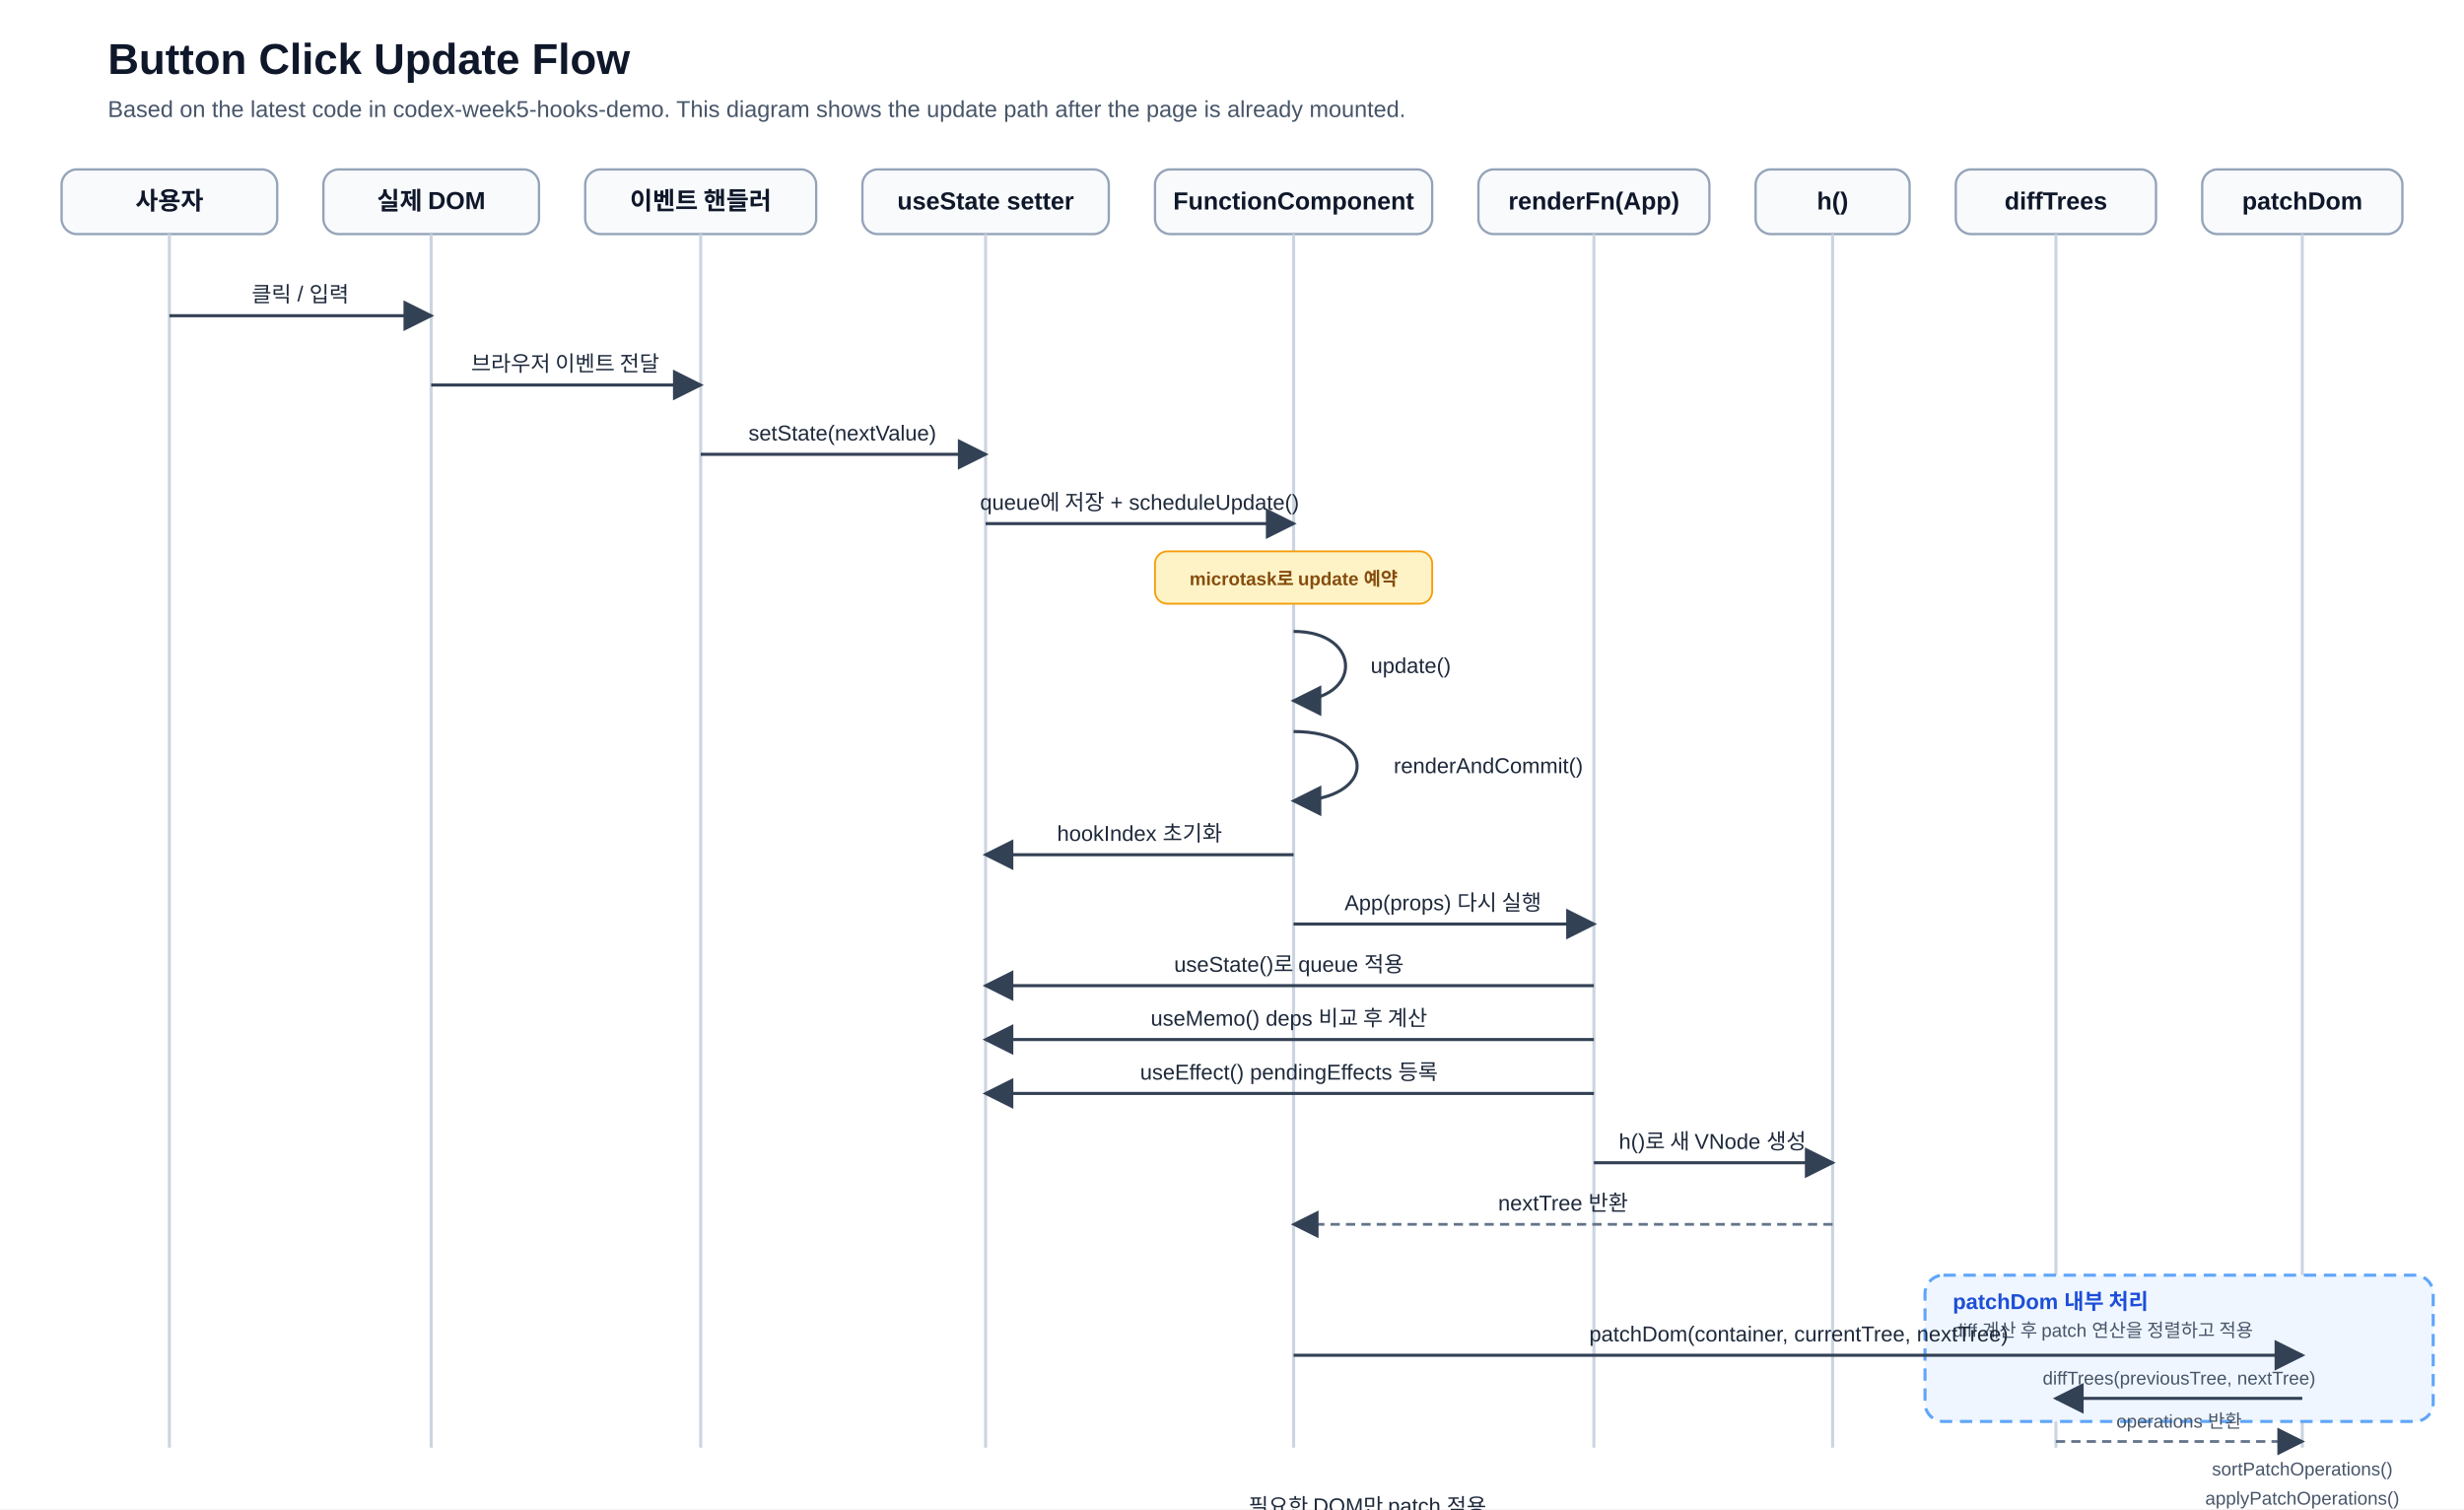
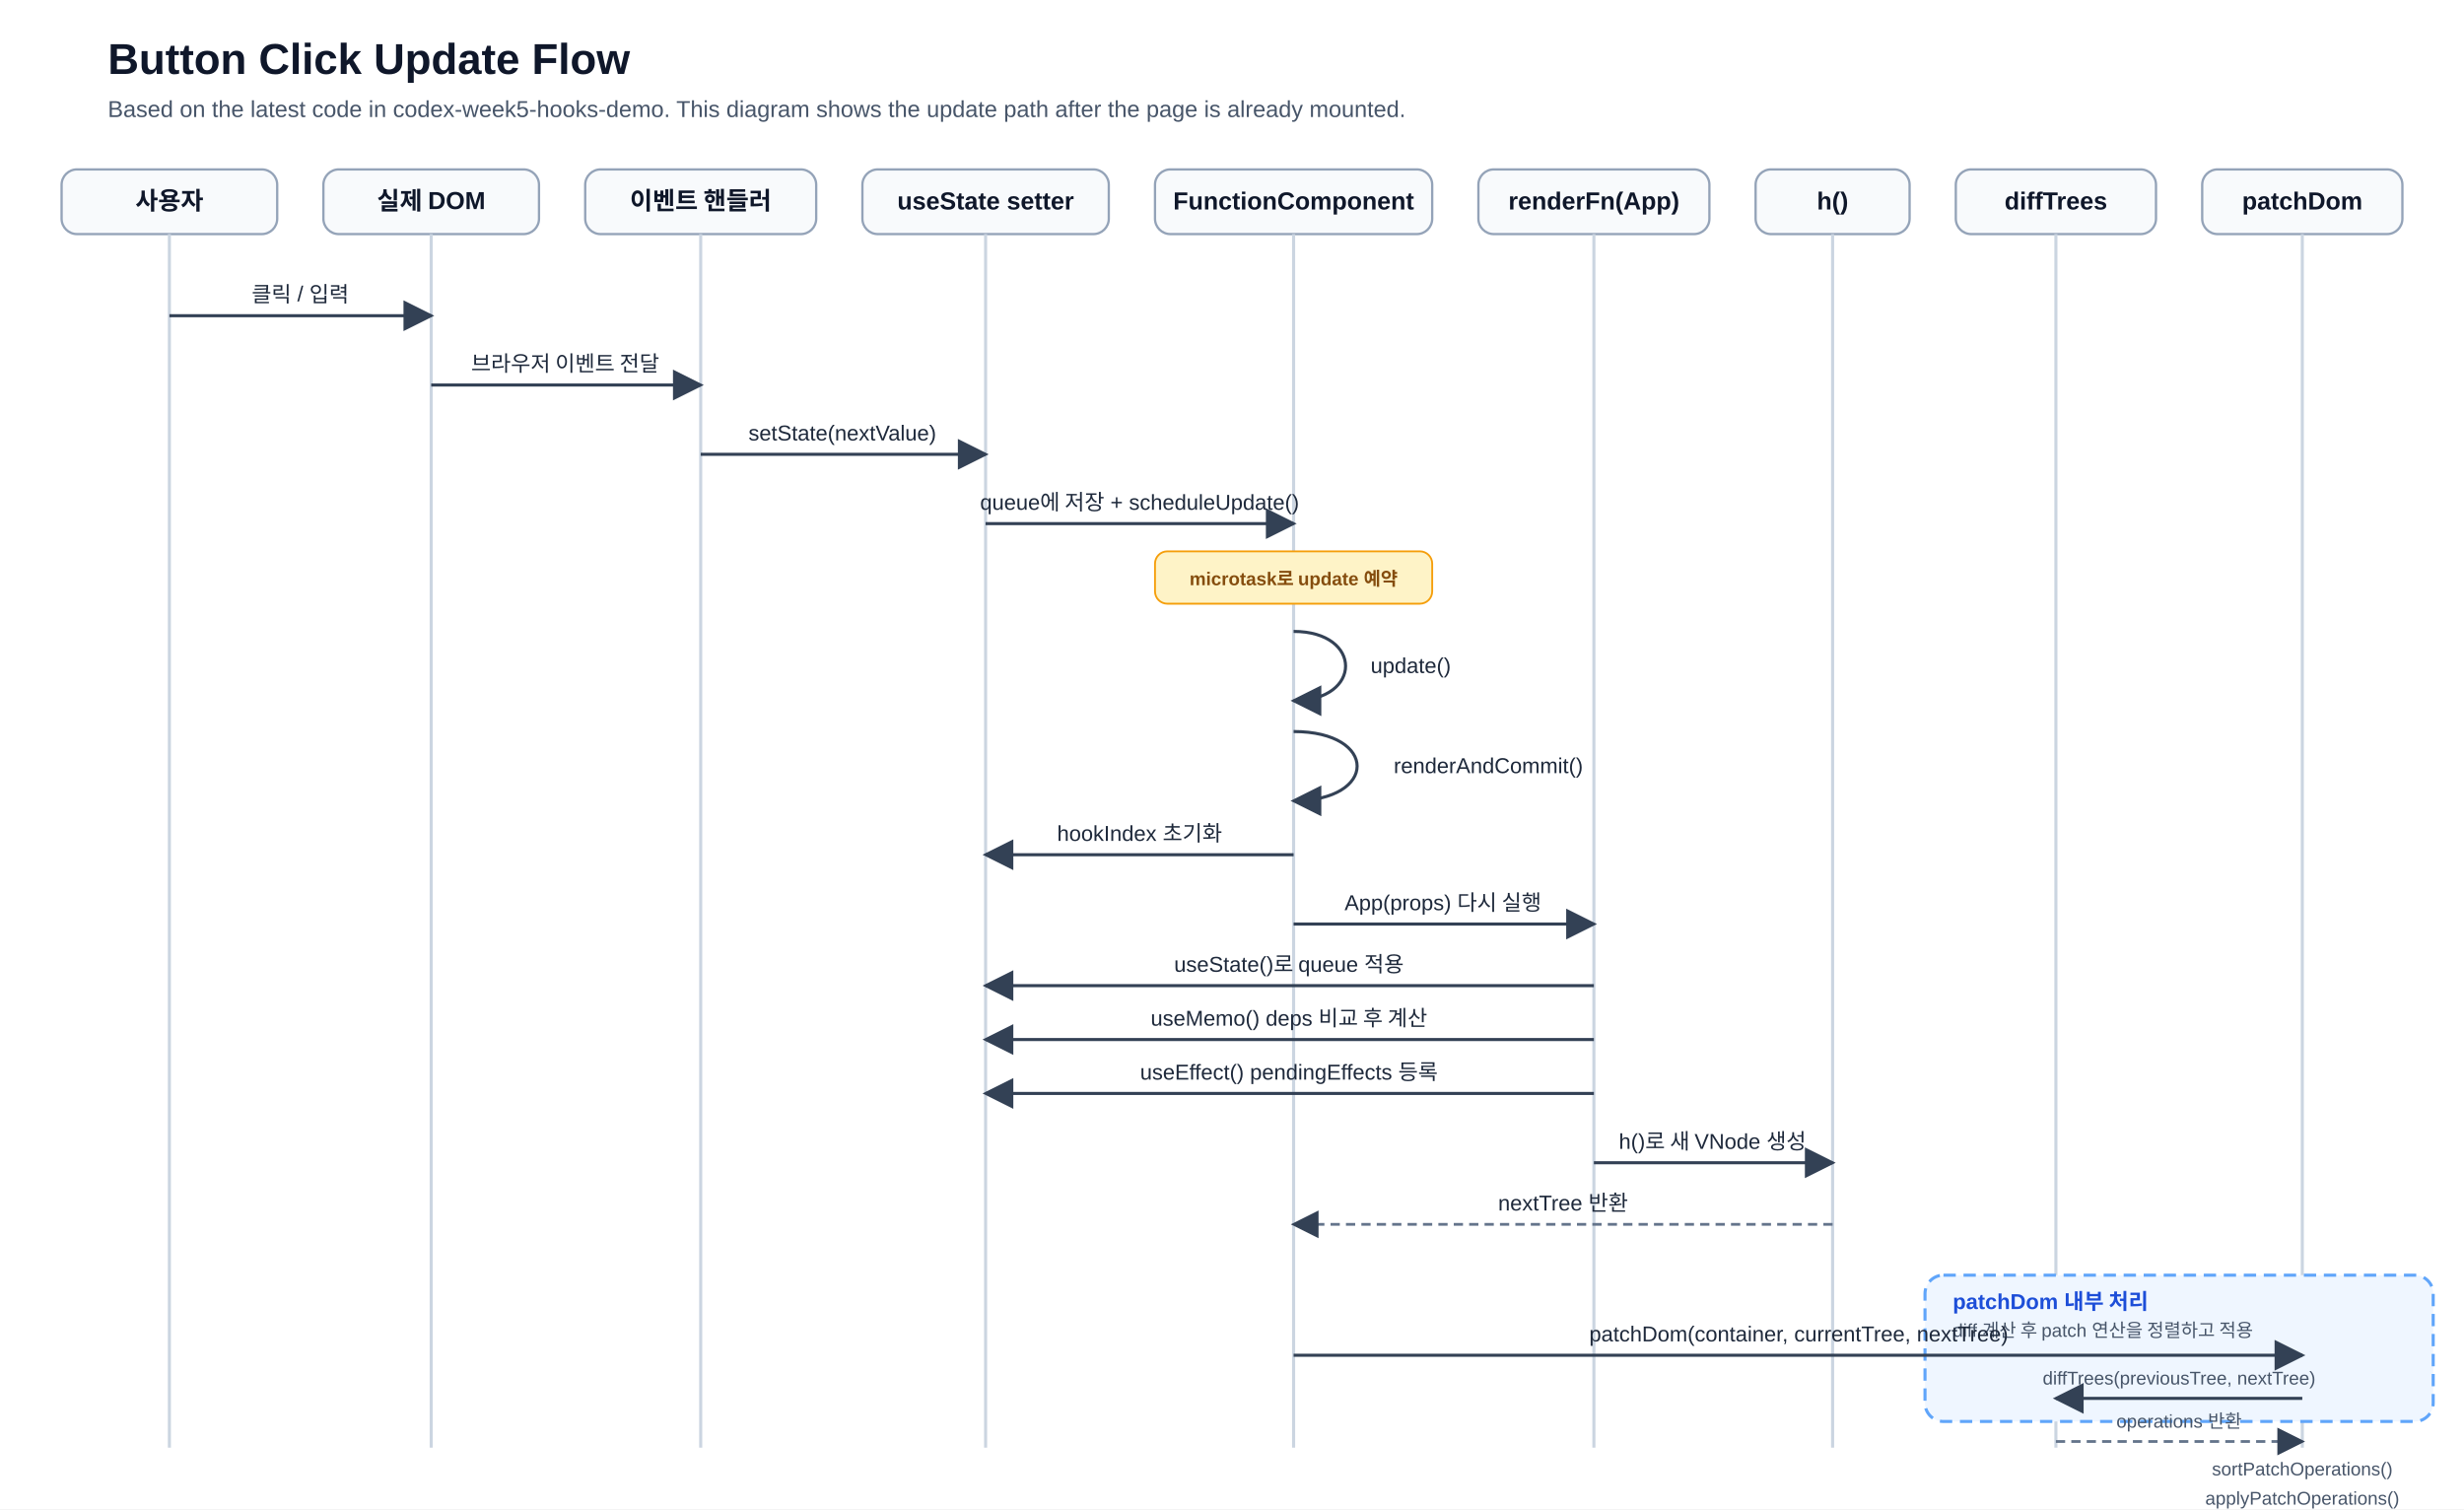
<svg xmlns="http://www.w3.org/2000/svg" width="1600" height="980" viewBox="0 0 1600 980" fill="none">
  <defs>
    <marker id="arrow" markerWidth="10" markerHeight="10" refX="9" refY="5" orient="auto" markerUnits="strokeWidth">
      <path d="M0 0L10 5L0 10V0Z" fill="#334155" />
    </marker>
    <style>
      .title { font: 700 28px 'Segoe UI', Arial, sans-serif; fill: #0f172a; }
      .subtitle { font: 400 15px 'Segoe UI', Arial, sans-serif; fill: #475569; }
      .laneTitle { font: 600 16px 'Segoe UI', Arial, sans-serif; fill: #0f172a; }
      .label { font: 500 14px 'Segoe UI', Arial, sans-serif; fill: #1e293b; }
      .small { font: 400 12px 'Segoe UI', Arial, sans-serif; fill: #475569; }
      .groupLabel { font: 700 14px 'Segoe UI', Arial, sans-serif; fill: #1d4ed8; }
      .note { font: 600 12px 'Segoe UI', Arial, sans-serif; fill: #854d0e; }
      .box { fill: #f8fafc; stroke: #94a3b8; stroke-width: 1.5; rx: 10; }
      .noteBox { fill: #fef3c7; stroke: #f59e0b; stroke-width: 1.2; rx: 8; }
      .groupBox { fill: #eff6ff; stroke: #60a5fa; stroke-width: 2; stroke-dasharray: 8 5; rx: 12; }
      .lane { stroke: #cbd5e1; stroke-width: 2; }
      .arrow { stroke: #334155; stroke-width: 2; marker-end: url(#arrow); }
      .return { stroke: #64748b; stroke-width: 1.8; stroke-dasharray: 6 4; marker-end: url(#arrow); }
    </style>
  </defs>
  <rect x="0" y="0" width="1600" height="980" fill="#ffffff" />
  <text x="70" y="48" class="title">Button Click Update Flow</text>
  <text x="70" y="76" class="subtitle">Based on the latest code in codex-week5-hooks-demo. This diagram shows the update path after the page is already mounted.</text>
  <g transform="translate(40,110)">
    <rect x="0" y="0" width="140" height="42" class="box" />
    <text x="70" y="26" text-anchor="middle" class="laneTitle">사용자</text>
    <rect x="170" y="0" width="140" height="42" class="box" />
    <text x="240" y="26" text-anchor="middle" class="laneTitle">실제 DOM</text>
    <rect x="340" y="0" width="150" height="42" class="box" />
    <text x="415" y="26" text-anchor="middle" class="laneTitle">이벤트 핸들러</text>
    <rect x="520" y="0" width="160" height="42" class="box" />
    <text x="600" y="26" text-anchor="middle" class="laneTitle">useState setter</text>
    <rect x="710" y="0" width="180" height="42" class="box" />
    <text x="800" y="26" text-anchor="middle" class="laneTitle">FunctionComponent</text>
    <rect x="920" y="0" width="150" height="42" class="box" />
    <text x="995" y="26" text-anchor="middle" class="laneTitle">renderFn(App)</text>
    <rect x="1100" y="0" width="100" height="42" class="box" />
    <text x="1150" y="26" text-anchor="middle" class="laneTitle">h()</text>
    <rect x="1230" y="0" width="130" height="42" class="box" />
    <text x="1295" y="26" text-anchor="middle" class="laneTitle">diffTrees</text>
    <rect x="1390" y="0" width="130" height="42" class="box" />
    <text x="1455" y="26" text-anchor="middle" class="laneTitle">patchDom</text>
    <line x1="70" y1="42" x2="70" y2="830" class="lane" />
    <line x1="240" y1="42" x2="240" y2="830" class="lane" />
    <line x1="415" y1="42" x2="415" y2="830" class="lane" />
    <line x1="600" y1="42" x2="600" y2="830" class="lane" />
    <line x1="800" y1="42" x2="800" y2="830" class="lane" />
    <line x1="995" y1="42" x2="995" y2="830" class="lane" />
    <line x1="1150" y1="42" x2="1150" y2="830" class="lane" />
    <line x1="1295" y1="42" x2="1295" y2="830" class="lane" />
    <line x1="1455" y1="42" x2="1455" y2="830" class="lane" />
    <line x1="70" y1="95" x2="240" y2="95" class="arrow" />
    <text x="155" y="86" text-anchor="middle" class="label">클릭 / 입력</text>
    <line x1="240" y1="140" x2="415" y2="140" class="arrow" />
    <text x="327" y="131" text-anchor="middle" class="label">브라우저 이벤트 전달</text>
    <line x1="415" y1="185" x2="600" y2="185" class="arrow" />
    <text x="507" y="176" text-anchor="middle" class="label">setState(nextValue)</text>
    <line x1="600" y1="230" x2="800" y2="230" class="arrow" />
    <text x="700" y="221" text-anchor="middle" class="label">queue에 저장 + scheduleUpdate()</text>
    <rect x="710" y="248" width="180" height="34" class="noteBox" />
    <text x="800" y="270" text-anchor="middle" class="note">microtask로 update 예약</text>
    <path d="M800 300 C845 300, 845 345, 800 345" class="arrow" />
    <text x="850" y="327" class="label">update()</text>
    <path d="M800 365 C855 365, 855 410, 800 410" class="arrow" />
    <text x="865" y="392" class="label">renderAndCommit()</text>
    <line x1="800" y1="445" x2="600" y2="445" class="arrow" />
    <text x="700" y="436" text-anchor="middle" class="label">hookIndex 초기화</text>
    <line x1="800" y1="490" x2="995" y2="490" class="arrow" />
    <text x="897" y="481" text-anchor="middle" class="label">App(props) 다시 실행</text>
    <line x1="995" y1="530" x2="600" y2="530" class="arrow" />
    <text x="797" y="521" text-anchor="middle" class="label">useState()로 queue 적용</text>
    <line x1="995" y1="565" x2="600" y2="565" class="arrow" />
    <text x="797" y="556" text-anchor="middle" class="label">useMemo() deps 비교 후 계산</text>
    <line x1="995" y1="600" x2="600" y2="600" class="arrow" />
    <text x="797" y="591" text-anchor="middle" class="label">useEffect() pendingEffects 등록</text>
    <line x1="995" y1="645" x2="1150" y2="645" class="arrow" />
    <text x="1072" y="636" text-anchor="middle" class="label">h()로 새 VNode 생성</text>
    <line x1="1150" y1="685" x2="800" y2="685" class="return" />
    <text x="975" y="676" text-anchor="middle" class="label">nextTree 반환</text>
    <g>
      <rect x="1210" y="718" width="330" height="95" class="groupBox" />
      <text x="1228" y="740" class="groupLabel">patchDom 내부 처리</text>
      <text x="1228" y="758" class="small">diff 계산 후 patch 연산을 정렬하고 적용</text>
      <line x1="800" y1="770" x2="1455" y2="770" class="arrow" />
      <text x="1128" y="761" text-anchor="middle" class="label">patchDom(container, currentTree, nextTree)</text>
      <line x1="1455" y1="798" x2="1295" y2="798" class="arrow" />
      <text x="1375" y="789" text-anchor="middle" class="small">diffTrees(previousTree, nextTree)</text>
      <line x1="1295" y1="826" x2="1455" y2="826" class="return" />
      <text x="1375" y="817" text-anchor="middle" class="small">operations 반환</text>
      <text x="1455" y="848" text-anchor="middle" class="small">sortPatchOperations()</text>
      <text x="1455" y="867" text-anchor="middle" class="small">applyPatchOperations()</text>
      <line x1="1455" y1="882" x2="240" y2="882" class="arrow" />
-       <text x="848" y="873" text-anchor="middle" class="label">필요한 DOM만 patch 적용</text>
    </g>
    <path d="M800 900 C850 900, 850 938, 800 938" class="arrow" />
    <text x="860" y="923" class="label">flushEffects()</text>
    <line x1="800" y1="958" x2="600" y2="958" class="arrow" />
    <text x="700" y="949" text-anchor="middle" class="label">cleanup 실행 후 effect 실행</text>
  </g>
</svg>
